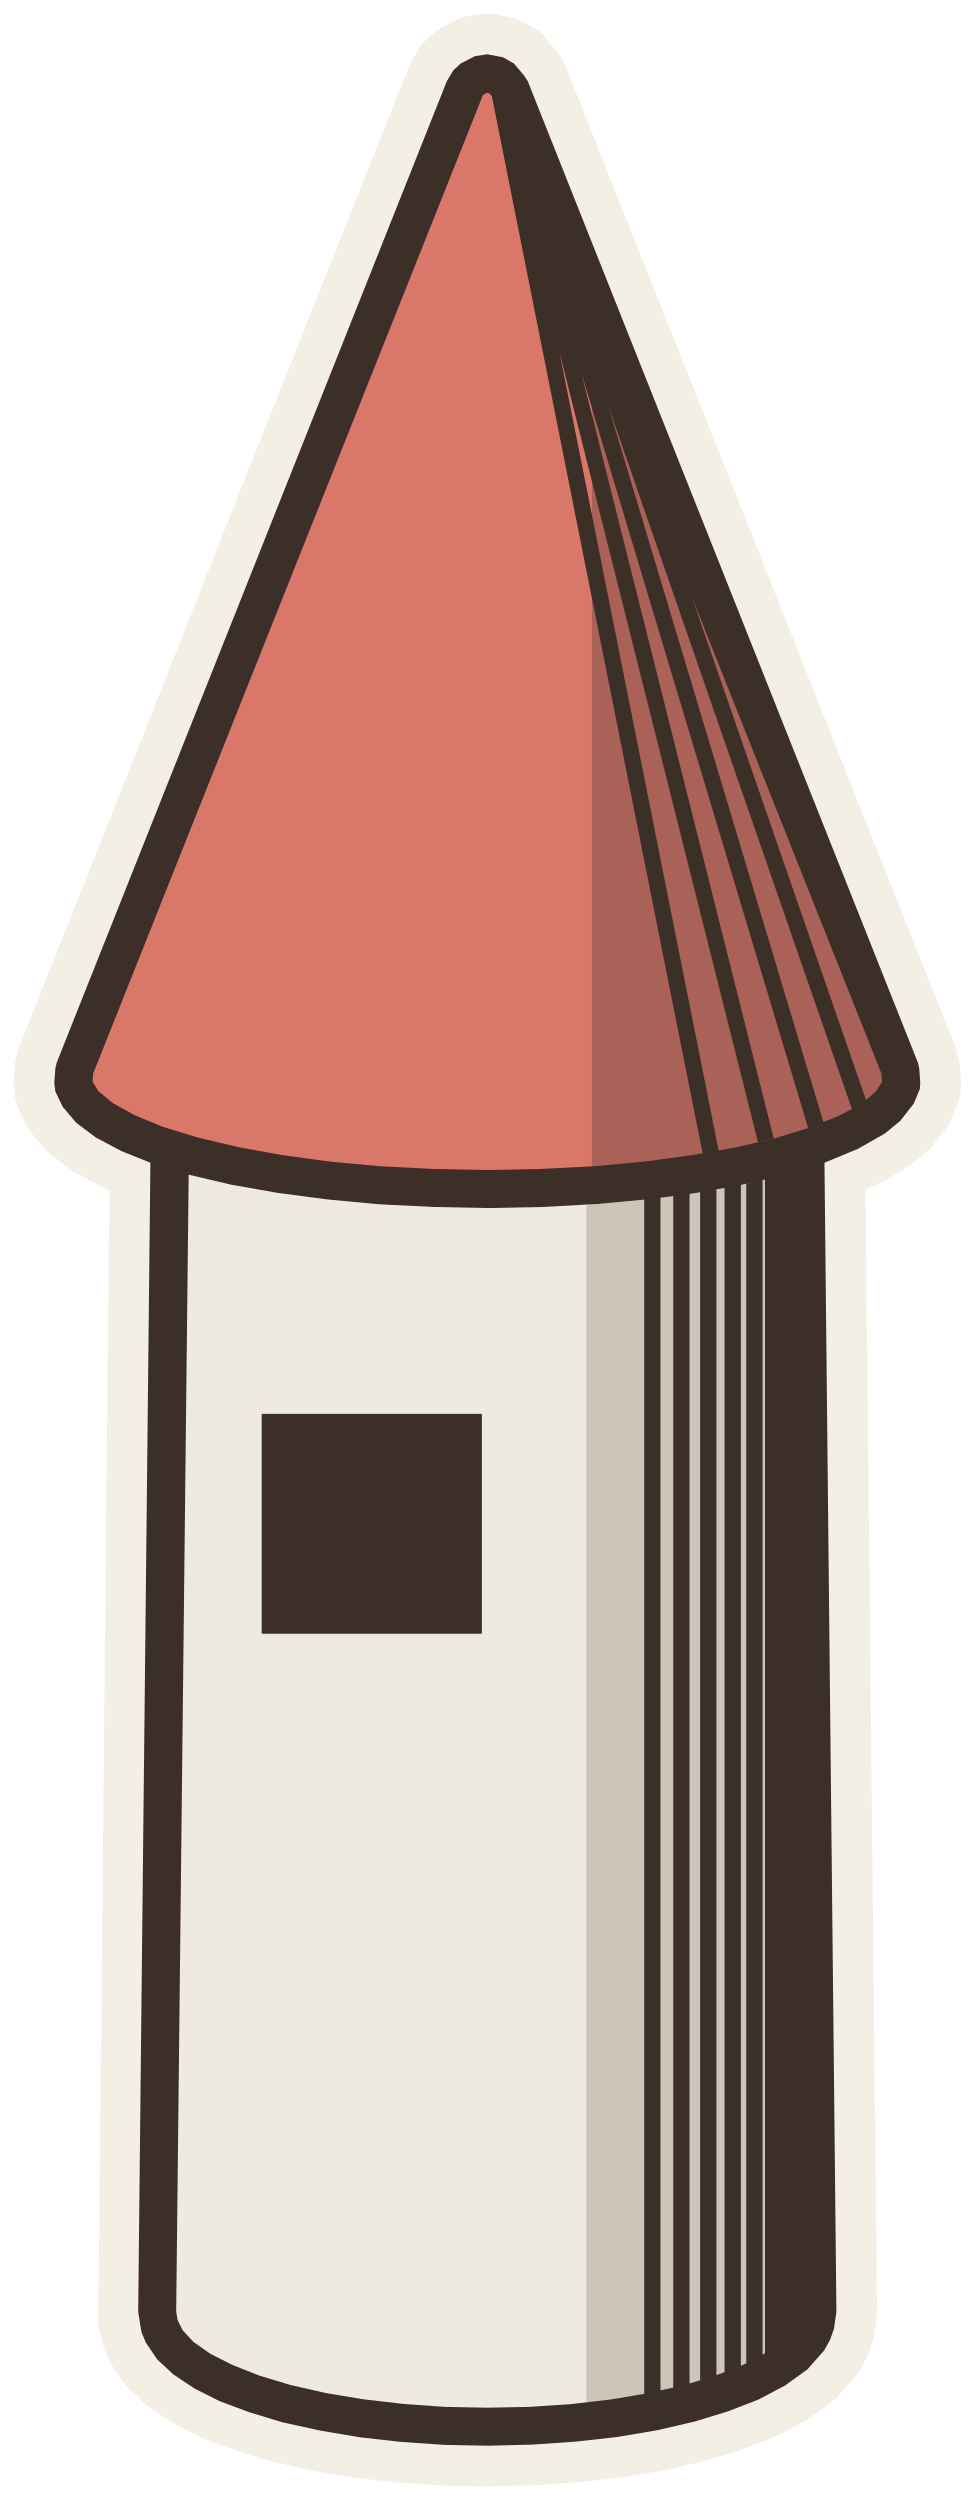
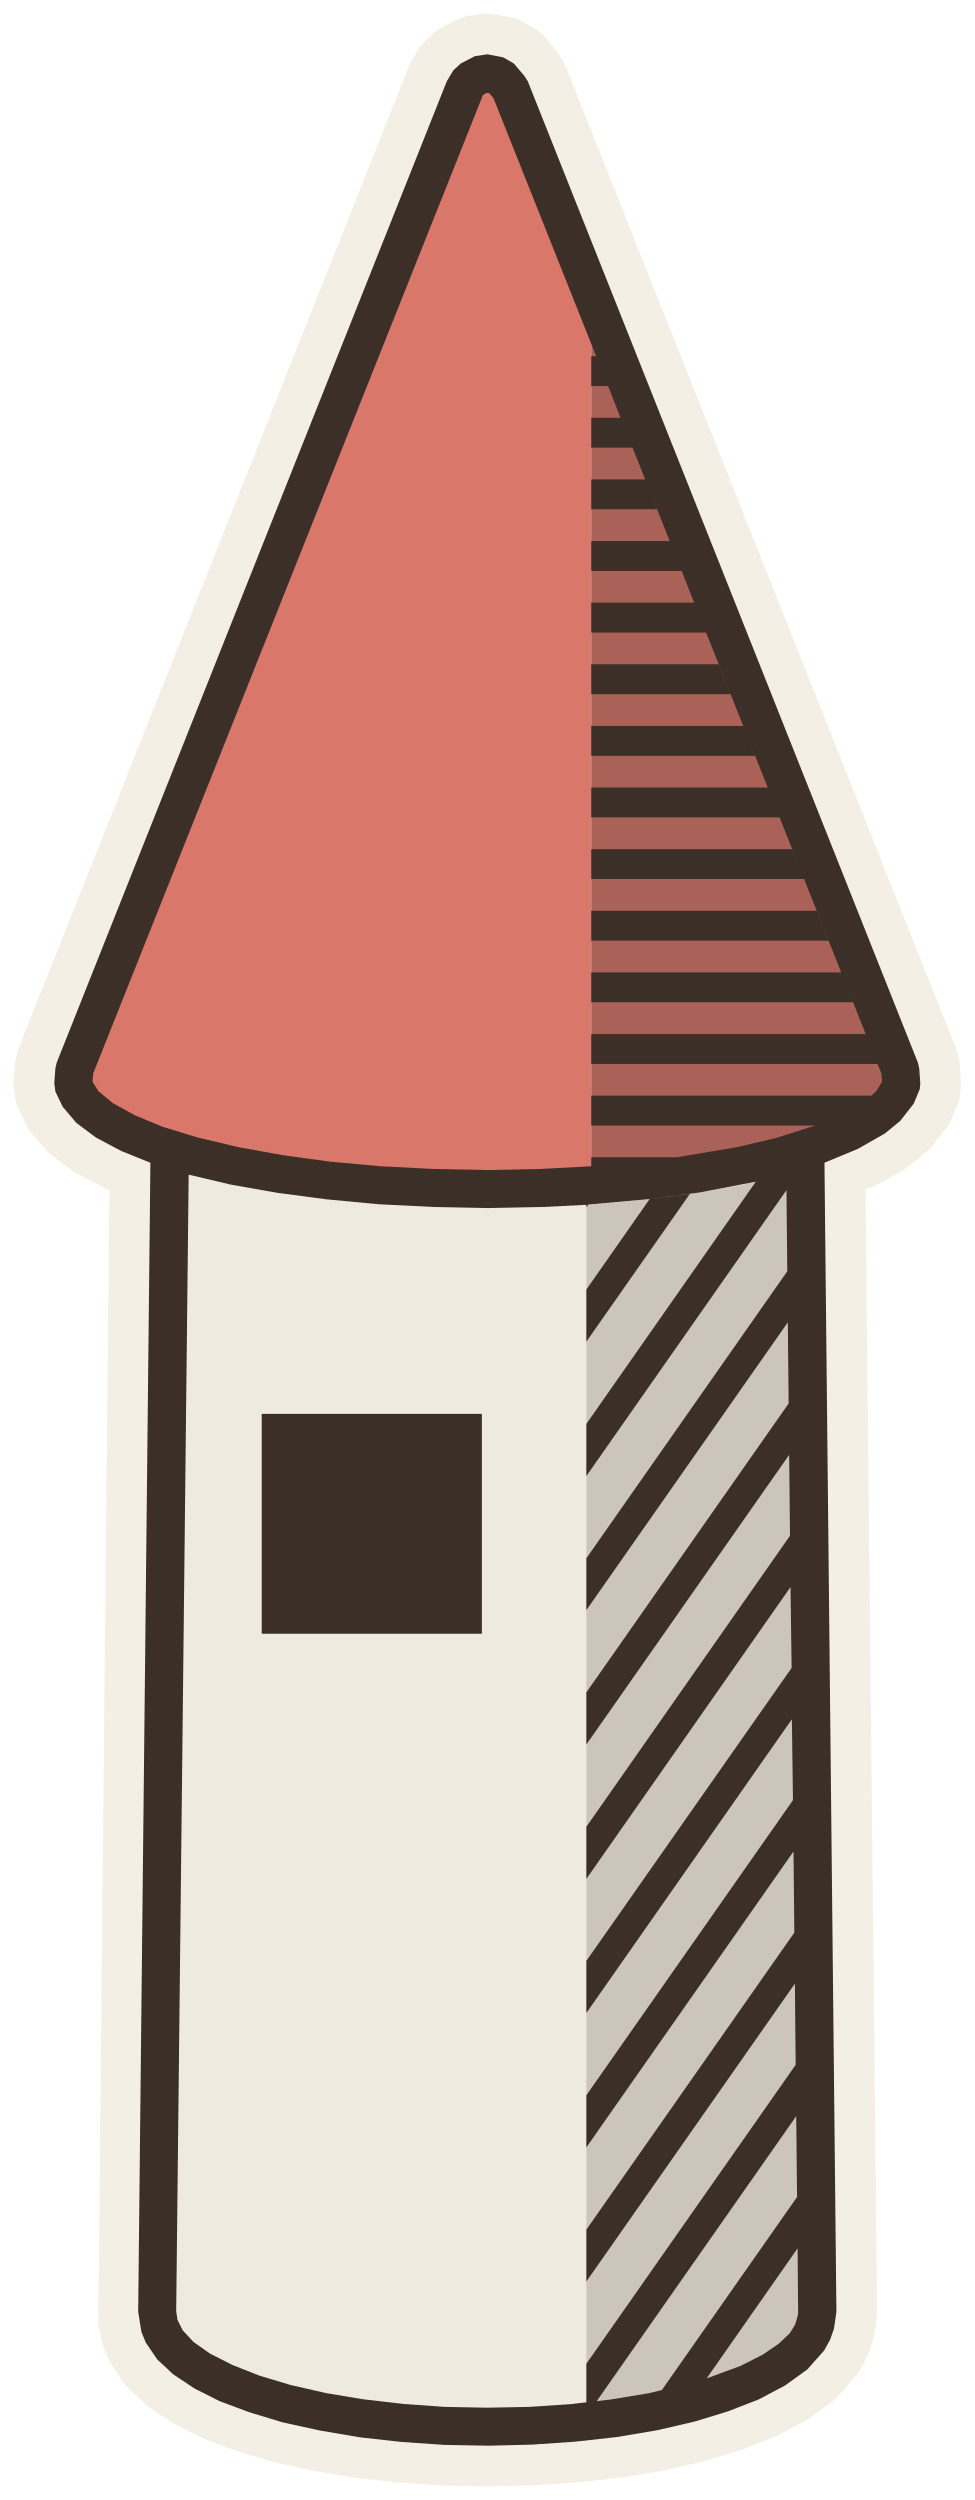
<svg xmlns="http://www.w3.org/2000/svg" viewBox="-17.95 -85.26 35.9 92.09" data-palette="wall:#EFEADF;roof:#D9776B;wood:#C9A97C;earth:#94744F;water:#8FB0B8;flag:#4A3B32;ink:#3B2F28;halo:#F4EFE4">
  <path data-role="sil" fill="#F4EFE4" stroke="#F4EFE4" stroke-width="3" stroke-linejoin="round" d="M-0.04 4.83L1.66 4.79L3.25 4.68L4.78 4.51L6.26 4.26L7.64 3.94L8.88 3.56L10.01 3.12L10.97 2.61L11.79 2.02L12.41 1.32L12.63 0.92L12.77 0.52L12.86 -0.1L12.42 -42.43L13.65 -42.94L14.65 -43.51L15.21 -43.97L15.71 -44.61L15.93 -45.14L15.95 -45.36L15.91 -45.91L15.86 -46.12L1.49 -82.27L1.36 -82.47L0.98 -82.92L0.58 -83.15L0 -83.26L-0.46 -83.19L-0.98 -82.92L-1.25 -82.67L-1.49 -82.27L-15.86 -46.12L-15.91 -45.91L-15.95 -45.36L-15.91 -45.05L-15.64 -44.49L-15.14 -43.9L-14.42 -43.36L-13.48 -42.86L-12.41 -42.43L-12.83 0.22L-12.74 0.64L-12.58 1.03L-12.16 1.65L-11.57 2.2L-10.79 2.72L-9.86 3.19L-8.76 3.6L-7.54 3.97L-6.17 4.27L-4.7 4.52L-3.18 4.69L-1.59 4.8Z" />
  <path data-role="wall" fill="#EFEADF" d="M-0.02 4.13L1.61 4.1L3.65 3.94L3.65 -40.88L1.99 -40.8L-0.03 -40.76L-2.05 -40.8L-4.06 -40.91L-5.97 -41.09L-7.8 -41.33L-9.51 -41.64L-11.07 -42.02L-11.71 -42.21L-12.14 0.09L-12.08 0.39L-11.98 0.67L-11.66 1.15L-11.17 1.63L-10.47 2.1L-9.6 2.53L-8.56 2.93L-7.38 3.28L-6.06 3.58L-4.62 3.82L-3.13 3.99L-1.57 4.1Z" />
  <path data-role="wall-shade" fill="#cbc5ba" d="M3.65 3.94L4.67 3.82L6.11 3.57L7.44 3.27L8.63 2.91L9.69 2.5L10.58 2.03L11.29 1.52L11.66 1.15L11.98 0.67L12.08 0.39L12.16 -0.09L11.71 -42.21L10.97 -41.99L9.43 -41.62L7.73 -41.32L5.91 -41.08L3.65 -40.88Z" />
  <path data-role="roof" fill="#D9776B" d="M-0.02 -41.46L2.01 -41.5L3.83 -41.6L3.83 -74.48L0.84 -82.01L0.45 -82.46L-0.13 -82.57L-0.66 -82.3L-0.84 -82.01L-15.21 -45.86L-15.25 -45.31L-15.08 -44.91L-14.71 -44.45L-14.09 -43.98L-13.22 -43.51L-12.12 -43.07L-10.81 -42.67L-9.3 -42.31L-7.63 -42.01L-5.84 -41.77L-3.96 -41.6L-1.98 -41.5Z" />
  <path data-role="roof-shade" fill="#aa6157" d="M3.83 -41.6L5.88 -41.78L7.67 -42.02L9.35 -42.32L10.87 -42.68L12.19 -43.09L13.31 -43.55L14.21 -44.06L14.71 -44.45L15.08 -44.91L15.25 -45.31L15.21 -45.86L3.83 -74.48Z" />
-   <path data-role="ink" fill="#3B2F28" d="M-12.86 -0.1L-12.74 0.64L-12.58 1.03L-12.16 1.65L-11.57 2.2L-10.79 2.72L-9.86 3.19L-8.76 3.6L-7.54 3.97L-6.17 4.27L-4.7 4.52L-3.18 4.69L-1.59 4.8L0.04 4.83L1.66 4.79L3.25 4.68L4.78 4.51L6.26 4.26L7.64 3.94L8.88 3.56L10.01 3.12L10.97 2.61L11.79 2.02L12.41 1.32L12.63 0.92L12.77 0.52L12.86 -0.1L12.42 -42.43L13.65 -42.94L14.65 -43.51L15.21 -43.97L15.71 -44.61L15.93 -45.14L15.95 -45.36L15.91 -45.91L15.86 -46.12L1.49 -82.27L1.36 -82.47L0.98 -82.92L0.58 -83.15L0 -83.26L-0.46 -83.19L-0.98 -82.92L-1.25 -82.67L-1.49 -82.27L-15.86 -46.12L-15.91 -45.91L-15.95 -45.36L-15.91 -45.05L-15.64 -44.49L-15.14 -43.9L-14.42 -43.36L-13.48 -42.86L-12.41 -42.43ZM0 -42.16L-1.99 -42.2L-3.93 -42.3L-5.79 -42.47L-7.55 -42.71L-9.2 -43.01L-10.67 -43.36L-11.95 -43.75L-12.99 -44.18L-13.8 -44.63L-14.33 -45.07L-14.54 -45.41L-14.52 -45.71L-0.16 -81.76L-0.02 -81.84L0.08 -81.82L0.23 -81.64L14.52 -45.71L14.54 -45.41L14.33 -45.07L13.95 -44.74L7.5 -63.37L0.23 -81.64L0.17 -81.71L7.93 -42.78L8.52 -42.88L2.66 -72.28L9.97 -43.19L10.55 -43.33L3.48 -71.47L11.82 -43.71L10.63 -43.34L9.18 -43L7.54 -42.71L5.77 -42.47L3.92 -42.3L1.96 -42.2ZM12.38 -43.93L4.44 -70.36L13.43 -44.41L12.93 -44.15ZM0 3.43L-1.58 3.4L-3.1 3.29L-4.57 3.12L-5.95 2.89L-7.26 2.59L-8.39 2.25L-9.38 1.86L-10.21 1.44L-10.82 1.01L-11.22 0.58L-11.41 0.2L-11.46 -0.12L-11 -41.99L-9.43 -41.62L-7.73 -41.32L-5.91 -41.08L-4 -40.9L-1.99 -40.8L0.03 -40.76L2.05 -40.8L4.06 -40.91L5.78 -41.07L5.78 2.92L4.53 3.13L3.06 3.3L1.55 3.4ZM8.44 -41.45L8.74 -41.5L8.74 2.12L8.44 2.23ZM7.45 2.54L7.45 -41.28L7.84 -41.34L7.84 2.42ZM6.38 2.79L6.38 -41.14L6.85 -41.2L6.85 2.69ZM-0.2 -33.18L-8.31 -33.18L-8.31 -25.08L-0.2 -25.08ZM10.23 1.42L10.14 1.48L10.14 -41.79L9.54 -41.65L9.54 1.79L9.34 1.89L9.34 -41.61L10.23 -41.81Z" />
+   <path data-role="ink" fill="#3B2F28" d="M-12.86 -0.1L-12.74 0.64L-12.58 1.03L-12.16 1.65L-11.57 2.2L-10.79 2.72L-9.86 3.19L-8.76 3.6L-7.54 3.97L-6.17 4.27L-4.7 4.52L-3.18 4.69L-1.59 4.8L0.04 4.83L1.66 4.79L3.25 4.68L4.78 4.51L6.26 4.26L7.64 3.94L8.88 3.56L10.01 3.12L10.97 2.61L11.79 2.02L12.41 1.32L12.63 0.92L12.77 0.52L12.86 -0.1L12.42 -42.43L13.65 -42.94L14.65 -43.51L15.21 -43.97L15.71 -44.61L15.93 -45.14L15.95 -45.36L15.91 -45.91L15.86 -46.12L1.49 -82.27L1.36 -82.47L0.98 -82.92L0.58 -83.15L0 -83.26L-0.46 -83.19L-0.98 -82.92L-1.25 -82.67L-1.49 -82.27L-15.86 -46.12L-15.91 -45.91L-15.95 -45.36L-15.91 -45.05L-15.64 -44.49L-15.14 -43.9L-14.42 -43.36L-13.48 -42.86L-12.41 -42.43ZM0 -42.16L-1.99 -42.2L-3.93 -42.3L-5.79 -42.47L-7.55 -42.71L-9.2 -43.01L-10.67 -43.36L-11.95 -43.75L-12.99 -44.18L-13.8 -44.63L-14.33 -45.07L-14.54 -45.41L-14.52 -45.71L-0.16 -81.76L-0.02 -81.84L0.08 -81.82L0.23 -81.64L4.01 -72.14L3.83 -72.14L3.83 -71.04L4.45 -71.04L4.91 -69.87L3.83 -69.87L3.83 -68.77L5.35 -68.77L6.72 -65.33L3.83 -65.33L3.83 -64.23L7.16 -64.23L7.62 -63.06L3.83 -63.06L3.83 -61.96L8.06 -61.96L14.52 -45.71L14.54 -45.41L14.33 -45.07L14.15 -44.9L3.83 -44.9L3.83 -43.8L12.08 -43.8L10.63 -43.34L9.18 -43L6.98 -42.63L3.83 -42.63L3.83 -42.3L1.96 -42.2ZM5.82 -67.6L3.83 -67.6L3.83 -66.5L6.25 -66.5ZM8.52 -60.79L3.83 -60.79L3.83 -59.69L8.96 -59.69ZM9.43 -58.52L3.83 -58.52L3.83 -57.42L9.86 -57.42ZM10.33 -56.25L3.83 -56.25L3.83 -55.15L10.77 -55.15ZM11.23 -53.98L3.83 -53.98L3.83 -52.88L11.67 -52.88ZM12.13 -51.71L3.83 -51.71L3.83 -50.61L12.57 -50.61ZM13.04 -49.44L3.83 -49.44L3.83 -48.34L13.47 -48.34ZM13.94 -47.17L3.83 -47.17L3.83 -46.07L14.38 -46.07ZM7.46 -41.28L5.98 -41.09L3.65 -37.76L3.65 -35.84ZM-0.2 -33.18L-8.31 -33.18L-8.31 -25.08L-0.2 -25.08ZM8.08 2.35L11.43 -2.44L11.45 -0.01L11.34 0.37L11.14 0.69L10.74 1.07L10.14 1.48L9.33 1.89ZM3.65 -32.81L3.65 -30.89L11.02 -41.42L11.05 -38.43L3.65 -27.86L3.65 -25.95L11.07 -36.55L11.1 -33.56L3.65 -22.92L3.65 -21L11.12 -31.67L11.15 -28.69L3.65 -17.97L3.65 -16.05L11.17 -26.8L11.21 -23.82L3.65 -13.03L3.65 -11.11L11.22 -21.93L11.26 -18.95L3.65 -8.08L3.65 -6.16L11.28 -17.06L11.31 -14.07L3.65 -3.13L3.65 -1.22L11.33 -12.19L11.36 -9.2L3.65 1.81L3.65 3.23L4.03 3.19L11.38 -7.31L11.41 -4.33L6.43 2.78L5.93 2.9L4.53 3.13L3.06 3.3L1.55 3.4L0 3.43L-1.58 3.4L-3.1 3.29L-4.57 3.12L-5.95 2.89L-7.26 2.59L-8.39 2.25L-9.38 1.86L-10.21 1.44L-10.82 1.01L-11.22 0.58L-11.41 0.2L-11.46 -0.12L-11 -41.99L-9.43 -41.62L-7.73 -41.32L-5.91 -41.08L-4 -40.9L-1.99 -40.8L0.03 -40.76L2.05 -40.8L3.65 -40.88L3.65 -40.79L3.72 -40.89L5.97 -41.09L7.8 -41.33L9.89 -41.73Z" />
</svg>
